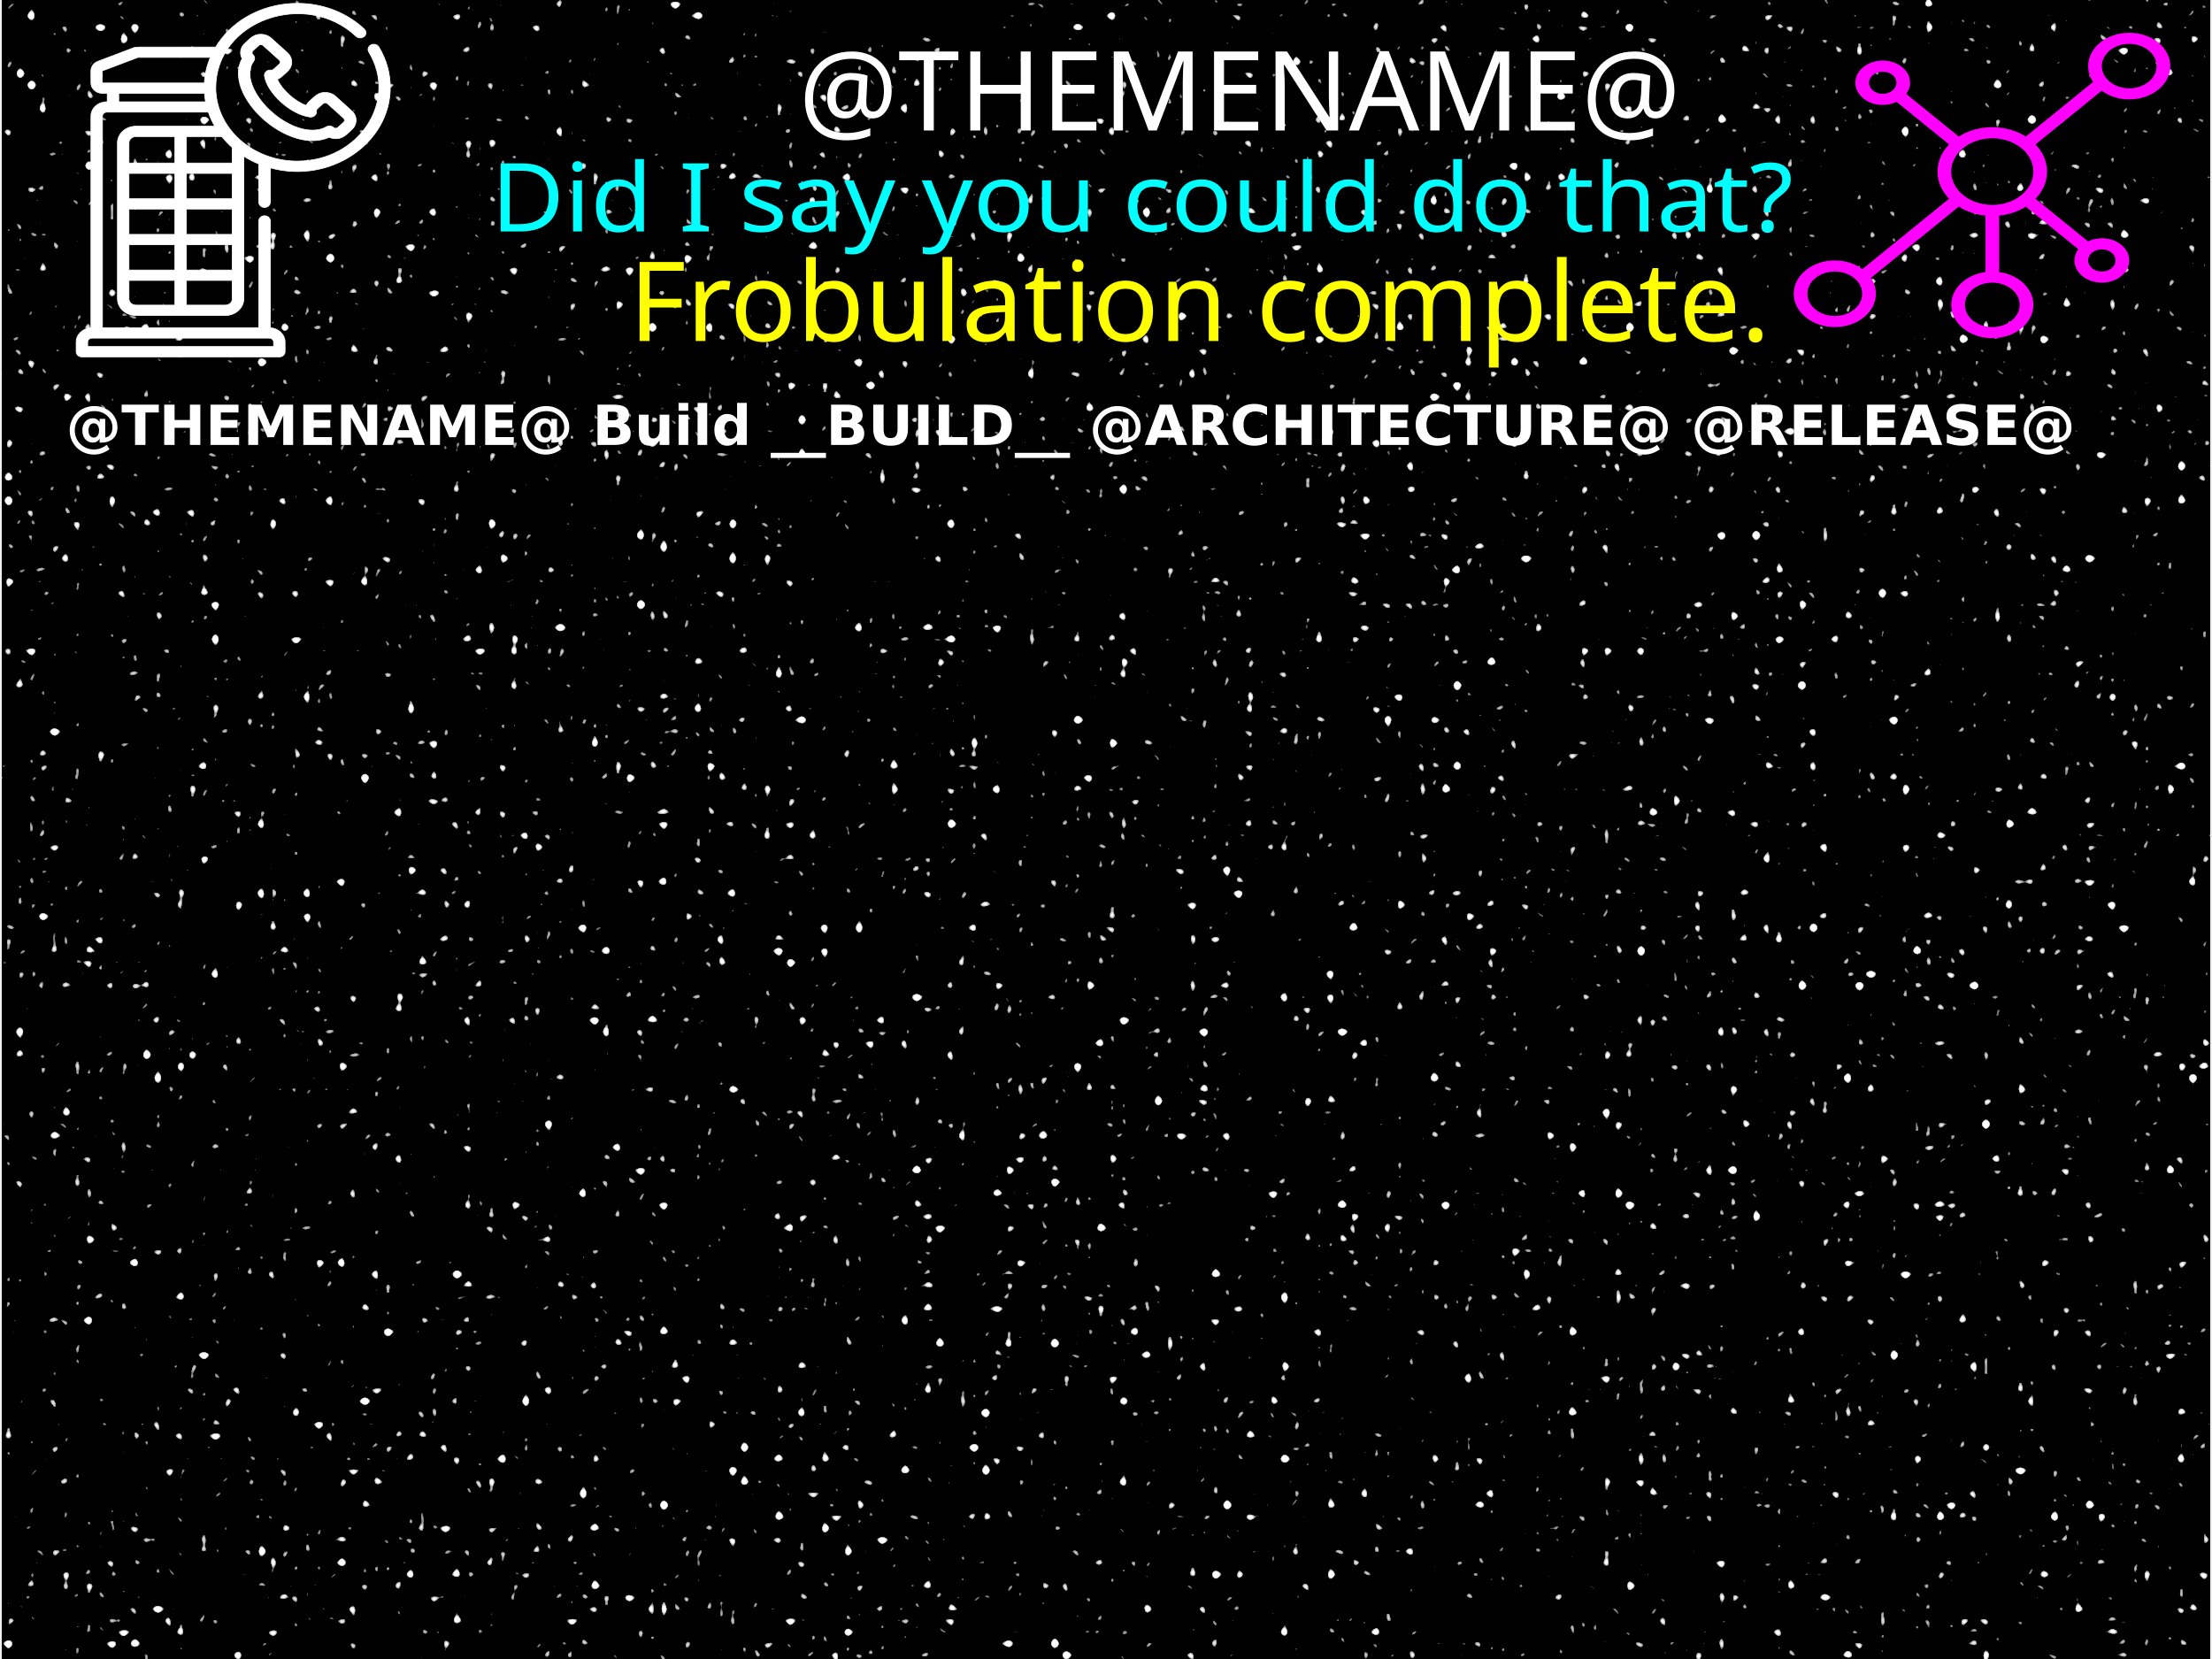
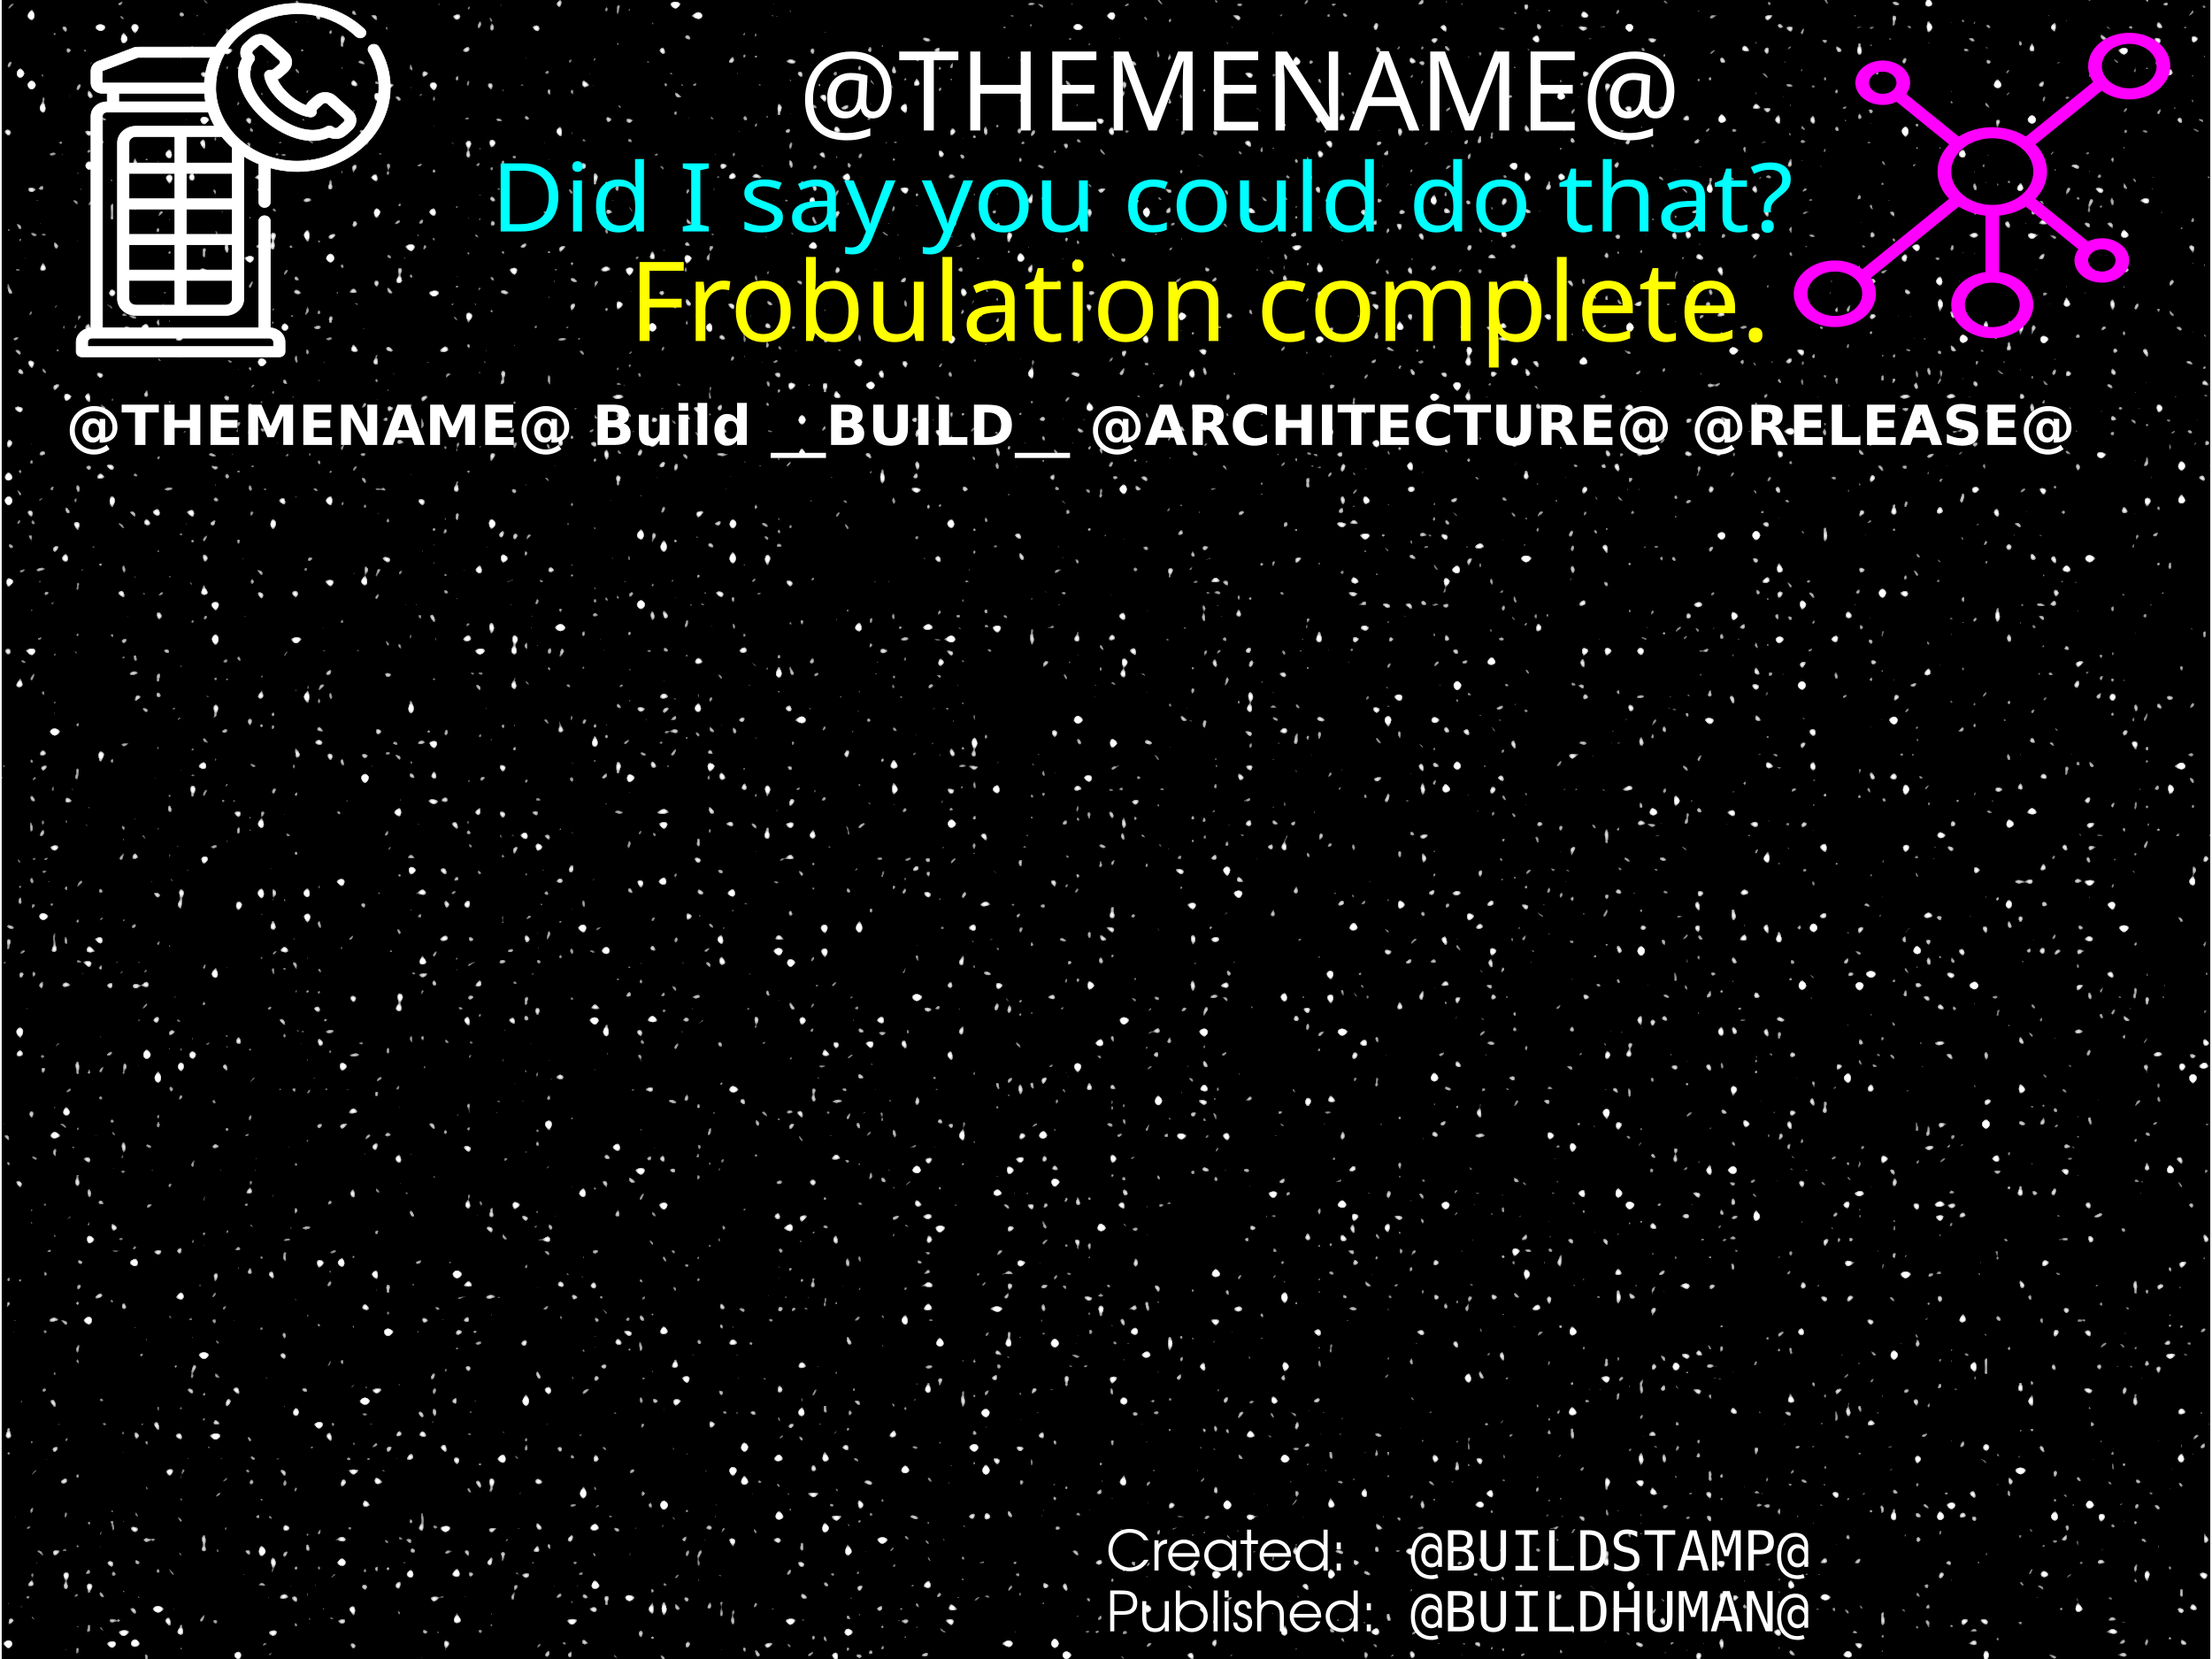
<svg xmlns="http://www.w3.org/2000/svg" xmlns:xlink="http://www.w3.org/1999/xlink" width="800" height="600" id="svg3320" version="1.1">
  <defs id="defs80">
    <linearGradient id="linearGradient3435" gradientUnits="userSpaceOnUse" x1="12.274" y1="32.416" x2="35.391" y2="14.203">
      <stop offset="0" style="stop-color:#ffffc8;stop-opacity:1;" id="stop3437" />
      <stop offset="1" style="stop-color:#9a91ef;stop-opacity:0;" id="stop3439" />
    </linearGradient>
    <linearGradient y2="14.203" x2="35.391" y1="32.416" x1="12.274" gradientUnits="userSpaceOnUse" id="linearGradient3421">
      <stop id="stop3423" style="stop-color:#ffffff;stop-opacity:1;" offset="0" />
      <stop id="stop3427" style="stop-color:#b8c04c;stop-opacity:0;" offset="1" />
    </linearGradient>
    <linearGradient id="linearGradient3406" gradientUnits="userSpaceOnUse" x1="12.274" y1="32.416" x2="35.391" y2="14.203">
      <stop offset="0" style="stop-color:#b307ff;stop-opacity:0.822;" id="stop3408" />
      <stop offset="1" style="stop-color:#f0ff8b;stop-opacity:0.644;" id="stop3410" />
      <stop offset="1" style="stop-color:#ffffff;stop-opacity:0;" id="stop3412" />
    </linearGradient>
    <linearGradient y2="14.203" x2="35.391" y1="32.416" x1="12.274" gradientUnits="userSpaceOnUse" id="linearGradient3394">
      <stop id="stop3396" style="stop-color:#fff307;stop-opacity:1;" offset="0" />
      <stop id="stop3398" style="stop-color:#166eff;stop-opacity:1;" offset="0.5" />
      <stop id="stop3400" style="stop-color:#ffffff;stop-opacity:0;" offset="1" />
    </linearGradient>
    <linearGradient id="linearGradient4236">
      <stop style="stop-color:#ffffff;stop-opacity:0.327;" offset="0" id="stop4238" />
      <stop style="stop-color:#ffffff;stop-opacity:0.604;" offset="1" id="stop4240" />
    </linearGradient>
    <linearGradient id="aigrd2" gradientUnits="userSpaceOnUse" x1="12.274" y1="32.416" x2="35.391" y2="14.203">
      <stop offset="0" style="stop-color:#FBFBFB" id="stop3043" />
      <stop offset="0.5" style="stop-color:#B6B6B6" id="stop3045" />
      <stop offset="1" style="stop-color:#E4E4E4" id="stop3047" />
    </linearGradient>
    <linearGradient id="aigrd1" gradientUnits="userSpaceOnUse" x1="14.997" y1="11.188" x2="32.511" y2="34.307">
      <stop offset="0" style="stop-color:#EBEBEB" id="stop3034" />
      <stop offset="0.5" style="stop-color:#FFFFFF" id="stop3036" />
      <stop offset="1" style="stop-color:#EBEBEB" id="stop3038" />
    </linearGradient>
    <radialGradient gradientTransform="matrix(0.848684,0.95802,-0.782119,0.692834,18.69147,-20.52578)" gradientUnits="userSpaceOnUse" r="21.333" fy="27.569" fx="37.751" cy="27.569" cx="37.751" id="radialGradient3392" xlink:href="#linearGradient3394" />
    <radialGradient r="21.333" fy="48.238" fx="53.557" cy="48.238" cx="53.557" gradientTransform="matrix(0.15845,-0.158988,0.432907,0.431441,-2.723645,15.00107)" gradientUnits="userSpaceOnUse" id="radialGradient3429" xlink:href="#linearGradient3421" />
    <radialGradient r="21.333" fy="33.378" fx="16.885" cy="33.378" cx="16.885" gradientTransform="matrix(5.184267e-3,-0.12286,0.544548,2.297824e-2,0.957234,26.30756)" gradientUnits="userSpaceOnUse" id="radialGradient3433" xlink:href="#linearGradient3435" />
    <radialGradient r="21.333" fy="21.618" fx="35.511" cy="21.618" cx="35.511" gradientTransform="matrix(0.105916,-1.914240e-2,0.104789,0.579807,17.13693,7.115158)" gradientUnits="userSpaceOnUse" id="radialGradient3443" xlink:href="#linearGradient3435" />
    <radialGradient gradientTransform="matrix(-5.048220e-2,1.387847e-2,-0.12844,-0.467196,35.41257,39.44172)" r="21.333" fy="23.914" fx="133.841" cy="23.914" cx="133.841" gradientUnits="userSpaceOnUse" id="radialGradient3447" xlink:href="#linearGradient3435" />
    <radialGradient r="21.333" fy="38.807" fx="26.138" cy="38.807" cx="26.138" gradientTransform="matrix(0.769501,-1.2425,0.6703,0.415141,-21.77857,41.36563)" gradientUnits="userSpaceOnUse" id="radialGradient3449" xlink:href="#linearGradient3406" />
    <radialGradient xlink:href="#linearGradient3394" id="radialGradient23355" gradientUnits="userSpaceOnUse" gradientTransform="matrix(0.848684,0.95802,-0.782119,0.692834,18.69147,-20.52578)" cx="37.751" cy="27.569" fx="37.751" fy="27.569" r="21.333" />
    <radialGradient xlink:href="#linearGradient3406" id="radialGradient23357" gradientUnits="userSpaceOnUse" gradientTransform="matrix(0.769501,-1.2425,0.6703,0.415141,-21.77857,41.36563)" cx="26.138" cy="38.807" fx="26.138" fy="38.807" r="21.333" />
    <radialGradient xlink:href="#linearGradient3421" id="radialGradient23359" gradientUnits="userSpaceOnUse" gradientTransform="matrix(0.15845,-0.158988,0.432907,0.431441,-2.723645,15.00107)" cx="53.557" cy="48.238" fx="53.557" fy="48.238" r="21.333" />
    <radialGradient xlink:href="#linearGradient3435" id="radialGradient23361" gradientUnits="userSpaceOnUse" gradientTransform="matrix(5.184267e-3,-0.12286,0.544548,2.297824e-2,0.957234,26.30756)" cx="16.885" cy="33.378" fx="16.885" fy="33.378" r="21.333" />
    <radialGradient xlink:href="#linearGradient3435" id="radialGradient23363" gradientUnits="userSpaceOnUse" gradientTransform="matrix(0.105916,-1.91424e-2,0.104789,0.579807,17.13693,7.115158)" cx="35.511" cy="21.618" fx="35.511" fy="21.618" r="21.333" />
    <radialGradient xlink:href="#linearGradient3435" id="radialGradient23365" gradientUnits="userSpaceOnUse" gradientTransform="matrix(-5.04822e-2,1.387847e-2,-0.12844,-0.467196,35.41257,39.44172)" cx="133.841" cy="23.914" fx="133.841" fy="23.914" r="21.333" />
  </defs>
  <filter id="a">
    <feTurbulence baseFrequency=".2" id="feTurbulence6" />
    <feColorMatrix values="0 0 0 9 -4 0 0 0 9 -4 0 0 0 9 -4 0 0 0 0 1" id="feColorMatrix8" />
  </filter>
  <rect width="100%" height="100%" filter="url(#a)" id="rect11" x="80" y="60" transform="matrix(0.8315815,0,0,0.835077,0.8727107,-0.7176242)" />
  <g id="layer1" transform="translate(0,-572.3622)">
    <text id="text3002" y="733.282" x="23.902" style="font-style:normal;font-variant:normal;font-weight:bold;font-stretch:normal;font-size:12px;line-height:0%;font-family:'DejaVu Sans';-inkscape-font-specification:'DejaVu Sans Bold';text-align:start;letter-spacing:0px;word-spacing:0px;writing-mode:lr-tb;text-anchor:start;fill:#ffffff;fill-opacity:1;stroke:none;stroke-width:1" xml:space="preserve">
      <tspan y="733.282" x="23.902" style="font-style:normal;font-weight:bold;font-size:20px;line-height:1;-inkscape-font-specification:'DejaVu Sans Bold';stroke-width:1" id="tspan3039">@THEMENAME@ Build __BUILD__ @ARCHITECTURE@ @RELEASE@</tspan>
    </text>
    <text xml:space="preserve" id="text80" style="fill:black;fill-opacity:1;line-height:1.25;stroke:none;font-family:sans-serif;font-style:normal;font-weight:normal;font-size:40px;white-space:pre;shape-inside:url(#rect82);" />
    <g id="g307" transform="matrix(0.2763172,0,0,0.2497546,13.61822,573.5685)" style="fill:#ffffff;fill-opacity:1;stroke:#fdffff;stroke-opacity:1">
      <g id="g241" style="fill:#ffffff;fill-opacity:1;stroke:#fdffff;stroke-opacity:1">
        <g id="g239" style="fill:#ffffff;fill-opacity:1;stroke:#fdffff;stroke-opacity:1">
          <path d="m 411.142,155.817 -21.201,-21.201 c -3.608,-3.609 -8.407,-5.597 -13.512,-5.597 -9.514,0 -13.621,5.707 -21.033,13.119 -1.668,1.668 -2.984,3.585 -3.92,5.662 -14.949,-5.888 -31.755,-22.549 -37.737,-37.74 2.084,-0.937 4.001,-2.255 5.664,-3.917 7.096,-7.096 13.118,-11.369 13.118,-21.034 -0.001,-5.103 -1.988,-9.901 -5.596,-13.51 L 305.724,50.397 c -3.609,-3.608 -8.408,-5.595 -13.512,-5.595 -9.514,0 -13.619,5.705 -21.031,13.119 -5.952,5.951 -7.145,14.912 -3.569,22.07 -26.22,53.245 60.287,140.48 113.935,113.948 2.627,1.32 5.544,2.018 8.567,2.018 9.515,-0.001 13.623,-5.71 21.028,-13.118 3.609,-3.609 5.597,-8.408 5.598,-13.511 -0.002,-5.106 -1.988,-9.903 -5.598,-13.511 z m -9.405,13.507 c 0,2.177 -0.604,2.304 -8.727,10.427 -1.599,1.6 -4.187,1.604 -5.793,0.01 -2.516,-2.496 -6.435,-2.89 -9.399,-0.946 -4.921,3.229 -10.91,4.867 -17.8,4.867 -44.96,0.002 -99.097,-66.746 -77.295,-99.963 1.944,-2.963 1.55,-6.883 -0.946,-9.399 -1.589,-1.601 -1.584,-4.199 0.011,-5.794 8.081,-8.083 8.227,-8.726 10.425,-8.726 1.098,0 2.13,0.427 2.904,1.202 22.934,22.935 22.404,21.812 22.404,24.105 0,1.097 -0.427,2.128 -1.203,2.903 -8.011,8.012 -8.214,8.714 -10.413,8.714 -1,0 -4.084,-0.708 -6.886,2.113 -1.654,1.668 -2.432,4.014 -2.101,6.339 3.558,25.031 34.341,55.869 59.441,59.445 4.929,0.7 9.151,-3.504 8.493,-8.42 -0.173,-1.293 0.248,-2.555 1.152,-3.459 8.088,-8.087 8.23,-8.726 10.427,-8.726 1.097,0 2.128,0.427 2.904,1.203 22.935,22.938 22.402,21.812 22.402,24.105 z" id="path237" style="fill:#ffffff;fill-opacity:1;stroke:#fdffff;stroke-opacity:1" />
        </g>
      </g>
      <g id="g247" style="fill:#ffffff;fill-opacity:1;stroke:#fdffff;stroke-opacity:1">
        <g id="g245" style="fill:#ffffff;fill-opacity:1;stroke:#fdffff;stroke-opacity:1">
          <path d="m 446.534,63.131 c -1.997,-3.629 -6.556,-4.952 -10.188,-2.956 -3.629,1.997 -4.952,6.558 -2.956,10.188 38.996,70.872 -12.594,158.13 -93.595,158.13 -51.469,0 -94.828,-36.738 -104.637,-85.579 -2.314,-11.458 -2.098,-21.141 -2.098,-20.141 0,-98.634 118.191,-143.169 183.714,-74.987 2.868,2.986 7.617,3.081 10.606,0.211 2.986,-2.87 3.081,-7.619 0.211,-10.605 C 370.717,-21.79 272.699,-8.931 233.01,63.315 c -111.319,0 -103.802,-0.448 -107.69,1.178 L 79.066,83.876 c -5.644,2.367 -9.292,7.853 -9.292,13.974 v 17.344 c 0,8.356 6.797,15.153 15.151,15.153 h 6.193 v 12.234 c -12.861,0 -21.345,9.922 -21.345,20.749 v 306.505 c -10.775,0.739 -19.321,9.718 -19.321,20.677 v 13.985 c 0,4.143 3.357,7.5 7.5,7.5 h 258.359 c 4.143,0 7.5,-3.357 7.5,-7.5 v -13.985 c 0,-10.959 -8.547,-19.938 -19.321,-20.677 V 315.086 c 0,-4.143 -3.357,-7.5 -7.5,-7.5 -4.143,0 -7.5,3.357 -7.5,7.5 V 469.763 H 84.775 V 163.33 c 0,-3.17 2.578,-5.748 5.748,-5.748 h 8.097 13.164 c 0.028,0 0.057,0 0.085,0 h 111.543 c 2.174,7.057 4.987,13.856 8.366,20.329 H 128.647 c -13.334,0 -24.182,10.847 -24.182,24.179 v 225.741 c 0,13.332 10.848,24.178 24.182,24.178 h 116.971 c 13.334,0 24.182,-10.846 24.182,-24.178 V 221.35 c 6.158,4.34 12.745,8.129 19.69,11.286 v 55.45 c 0,4.142 3.357,7.501 7.5,7.501 4.143,0 7.5,-3.358 7.5,-7.501 v -49.819 c 78.273,23.762 157.055,-35.244 157.055,-116.525 10e-4,-20.494 -5.189,-40.761 -15.011,-58.611 z m -143.47,421.634 c 3.17,0 5.748,2.578 5.748,5.748 v 6.484 H 65.454 v -6.484 c 0,-3.17 2.578,-5.748 5.748,-5.748 11.674,0 220.902,0 231.862,0 z M 111.859,142.58 h -5.738 v -12.233 c 11.01,0 91.272,-0.001 112.233,-0.001 0.303,4.236 0.819,8.43 1.475,12.234 z m 106.349,-27.235 c -4.809,0 -127.041,0 -133.282,0 -0.202,0.001 -0.233,-17.562 -0.06,-17.634 l 46.313,-19.397 h 94.84 c -4.655,12.138 -7.193,24.901 -7.811,37.031 z m -23.573,77.567 h 46.374 c 3.559,4.932 8.96,11.279 13.79,15.99 v 22.375 h -60.164 z m 0,53.365 h 60.164 v 36.645 h -60.164 z m 0,51.646 h 60.164 V 334.57 H 194.635 Z M 119.468,202.09 c 0,-5.06 4.118,-9.178 9.18,-9.178 h 50.985 v 38.365 h -60.165 z m 60.166,234.917 h -50.985 c -5.062,0 -9.181,-4.117 -9.181,-9.177 v -26.61 h 60.166 z m 0,-50.788 h -60.166 v -36.647 h 60.166 z m 0,-51.648 h -60.166 v -36.647 h 60.166 z m 0,-51.649 h -60.166 v -36.645 h 60.166 z m 15.001,66.65 h 60.164 v 36.647 h -60.164 z m 60.164,78.259 c 0,5.059 -4.118,9.177 -9.181,9.177 H 194.635 V 401.22 h 60.164 z" id="path243" style="fill:#ffffff;fill-opacity:1;stroke:#fdffff;stroke-opacity:1" />
        </g>
      </g>
      <g id="g249" style="fill:#ffffff;fill-opacity:1;stroke:#fdffff;stroke-opacity:1" />
      <g id="g251" style="fill:#ffffff;fill-opacity:1;stroke:#fdffff;stroke-opacity:1" />
      <g id="g253" style="fill:#ffffff;fill-opacity:1;stroke:#fdffff;stroke-opacity:1" />
      <g id="g255" style="fill:#ffffff;fill-opacity:1;stroke:#fdffff;stroke-opacity:1" />
      <g id="g257" style="fill:#ffffff;fill-opacity:1;stroke:#fdffff;stroke-opacity:1" />
      <g id="g259" style="fill:#ffffff;fill-opacity:1;stroke:#fdffff;stroke-opacity:1" />
      <g id="g261" style="fill:#ffffff;fill-opacity:1;stroke:#fdffff;stroke-opacity:1" />
      <g id="g263" style="fill:#ffffff;fill-opacity:1;stroke:#fdffff;stroke-opacity:1" />
      <g id="g265" style="fill:#ffffff;fill-opacity:1;stroke:#fdffff;stroke-opacity:1" />
      <g id="g267" style="fill:#ffffff;fill-opacity:1;stroke:#fdffff;stroke-opacity:1" />
      <g id="g269" style="fill:#ffffff;fill-opacity:1;stroke:#fdffff;stroke-opacity:1" />
      <g id="g271" style="fill:#ffffff;fill-opacity:1;stroke:#fdffff;stroke-opacity:1" />
      <g id="g273" style="fill:#ffffff;fill-opacity:1;stroke:#fdffff;stroke-opacity:1" />
      <g id="g275" style="fill:#ffffff;fill-opacity:1;stroke:#fdffff;stroke-opacity:1" />
      <g id="g277" style="fill:#ffffff;fill-opacity:1;stroke:#fdffff;stroke-opacity:1" />
    </g>
    <g style="fill:#ff00ff" id="g132" transform="matrix(2.4762,0,0,2.008248,648.7287,584.2171)">
      <path d="m 49,0 c -3.309,0 -6,2.691 -6,6 0,1.035 0.263,2.009 0.726,2.86 l -9.829,9.829 C 32.542,17.634 30.846,17 29,17 c -1.846,0 -3.542,0.634 -4.898,1.688 L 16.433,11.019 C 16.785,10.424 17,9.74 17,9 17,6.794 15.206,5 13,5 10.794,5 9,6.794 9,9 c 0,2.206 1.794,4 4,4 0.74,0 1.424,-0.215 2.019,-0.567 l 7.669,7.669 C 21.634,21.458 21,23.154 21,25 c 0,1.846 0.634,3.542 1.688,4.897 L 10.024,42.562 C 8.958,41.595 7.549,41 6,41 c -3.309,0 -6,2.691 -6,6 0,3.309 2.691,6 6,6 3.309,0 6,-2.691 6,-6 0,-1.035 -0.263,-2.009 -0.726,-2.86 L 24.103,31.311 c 1.106,0.86 2.44,1.436 3.898,1.619 v 10.16 c -2.833,0.478 -5,2.942 -5,5.91 0,3.309 2.691,6 6,6 3.309,0 6,-2.691 6,-6 0,-2.967 -2.167,-5.431 -5,-5.91 V 32.93 c 1.458,-0.183 2.792,-0.759 3.898,-1.619 l 7.669,7.669 C 41.215,39.576 41,40.26 41,41 c 0,2.206 1.794,4 4,4 2.206,0 4,-1.794 4,-4 0,-2.206 -1.794,-4 -4,-4 -0.74,0 -1.424,0.215 -2.019,0.567 L 35.312,29.898 C 36.366,28.542 37,26.846 37,25 37,23.154 36.366,21.458 35.312,20.103 l 9.665,-9.665 C 46.042,11.405 47.451,12 49,12 52.309,12 55,9.309 55,6 55,2.691 52.309,0 49,0 Z M 11,9 c 0,-1.103 0.897,-2 2,-2 1.103,0 2,0.897 2,2 0,1.103 -0.897,2 -2,2 -1.103,0 -2,-0.897 -2,-2 z M 6,51 c -2.206,0 -4,-1.794 -4,-4 0,-2.206 1.794,-4 4,-4 2.206,0 4,1.794 4,4 0,2.206 -1.794,4 -4,4 z m 27,-2 c 0,2.206 -1.794,4 -4,4 -2.206,0 -4,-1.794 -4,-4 0,-2.206 1.794,-4 4,-4 2.206,0 4,1.794 4,4 z M 29,31 c -3.309,0 -6,-2.691 -6,-6 0,-3.309 2.691,-6 6,-6 3.309,0 6,2.691 6,6 0,3.309 -2.691,6 -6,6 z m 18,10 c 0,1.103 -0.897,2 -2,2 -1.103,0 -2,-0.897 -2,-2 0,-1.103 0.897,-2 2,-2 1.103,0 2,0.897 2,2 z m 2,-31 c -2.206,0 -4,-1.794 -4,-4 0,-2.206 1.794,-4 4,-4 2.206,0 4,1.794 4,4 0,2.206 -1.794,4 -4,4 z" id="path122" style="fill:#ff00ff" />
    </g>
  </g>
  <style type="text/css" id="style141">
	.st0{fill:#231F20;}
	.st1{fill:#00AEEF;}
	.st2{fill:#FFFFFF;stroke:#FFFFFF;stroke-width:38.95;stroke-miterlimit:10;}
	.st3{fill:#FFFFFF;stroke:#FFFFFF;stroke-width:40.85;stroke-miterlimit:10;}
	.st4{fill:#FFFFFF;}
	.st5{fill:#808285;}
</style>
  <style type="text/css" id="style58">
	.sf0{fill:#1B75BC;stroke:#1B75BC;stroke-width:0.406;stroke-miterlimit:10;}
	.sf1{fill:#1B75BC;}
	.sf2{fill:#FFFFFF;}
	.sf3{fill:#333391;}
	.sf4{fill:#00AEEF;}
</style>
  <text xml:space="preserve" style="font-style:normal;font-weight:normal;font-size:40px;line-height:1.25;font-family:sans-serif;fill:#ffffff;fill-opacity:1;stroke:none" x="288.84" y="47.185" id="text1134">
    <tspan id="tspan1132" x="288.84" y="47.185" style="font-style:normal;font-variant:normal;font-weight:normal;font-stretch:normal;font-size:40px;font-family:Condition;-inkscape-font-specification:'Condition, Normal';font-variant-ligatures:normal;font-variant-caps:normal;font-variant-numeric:normal;font-variant-east-asian:normal">@THEMENAME@</tspan>
  </text>
  <text xml:space="preserve" style="font-style:normal;font-variant:normal;font-weight:normal;font-stretch:normal;font-size:35.461px;line-height:1.25;font-family:VG5000;-inkscape-font-specification:'VG5000, Normal';font-variant-ligatures:normal;font-variant-caps:normal;font-variant-numeric:normal;font-variant-east-asian:normal;fill:#00ffff;fill-opacity:1;stroke:none;stroke-width:0.887" x="172.615" y="86.098" id="text114" transform="scale(1.028476,0.9723127)">
    <tspan id="tspan118" x="172.615" y="86.098">Did I say you could do that?</tspan>
  </text>
  <text xml:space="preserve" style="font-style:normal;font-variant:normal;font-weight:normal;font-stretch:normal;font-size:40px;line-height:1.25;font-family:'Indie Flower';-inkscape-font-specification:'Indie Flower, Normal';font-variant-ligatures:normal;font-variant-caps:normal;font-variant-numeric:normal;font-variant-east-asian:normal;fill:#ffff00;fill-opacity:1;stroke:none" x="227.441" y="123.325" id="text116">
    <tspan id="tspan120" x="227.441" y="123.325">Frobulation complete.</tspan>
  </text>
+   <text x="400" y="568" font-family="'AvantGarde'" font-size="20px" fill="#ffffff">Created:</text>
+   <text x="510" y="568" font-family="monospace" font-size="20px" fill="#ffffff">@BUILDSTAMP@</text>
+   <text x="400" y="590" font-family="'AvantGarde'" font-size="20px" fill="#ffffff">Published:</text>
+   <text x="510" y="590" font-family="monospace" font-size="20px" fill="#ffffff">@BUILDHUMAN@</text>
</svg>
